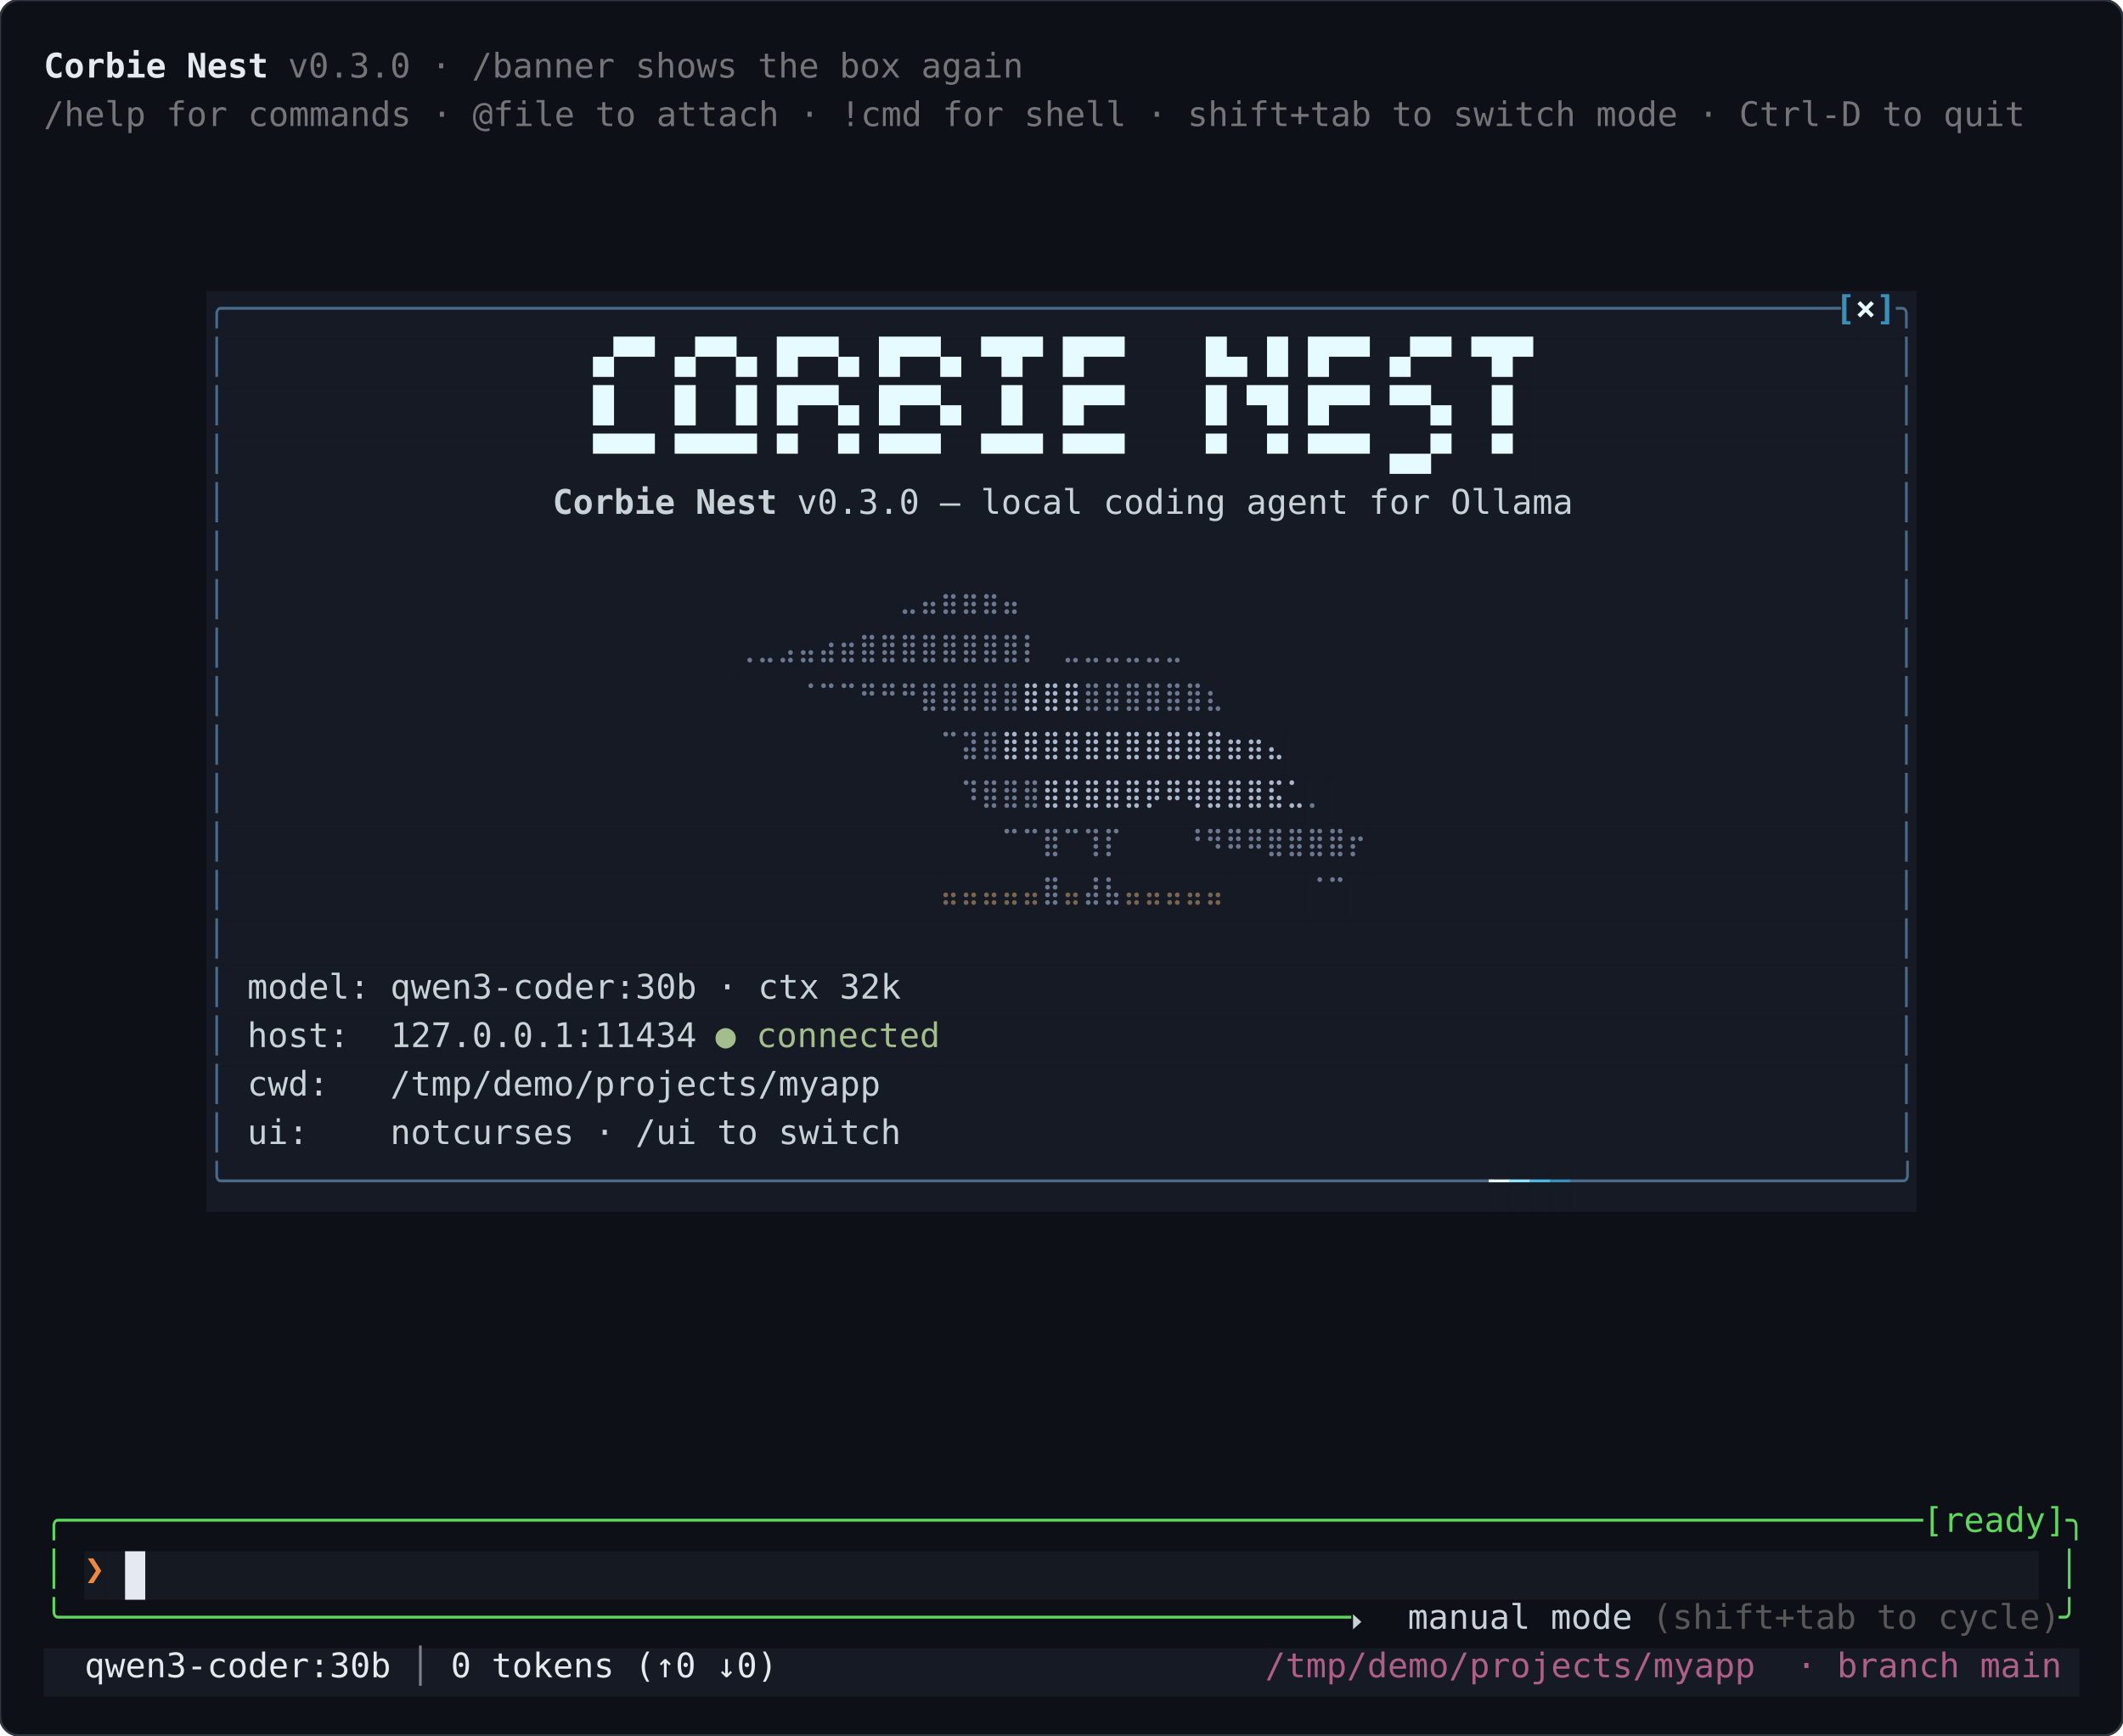
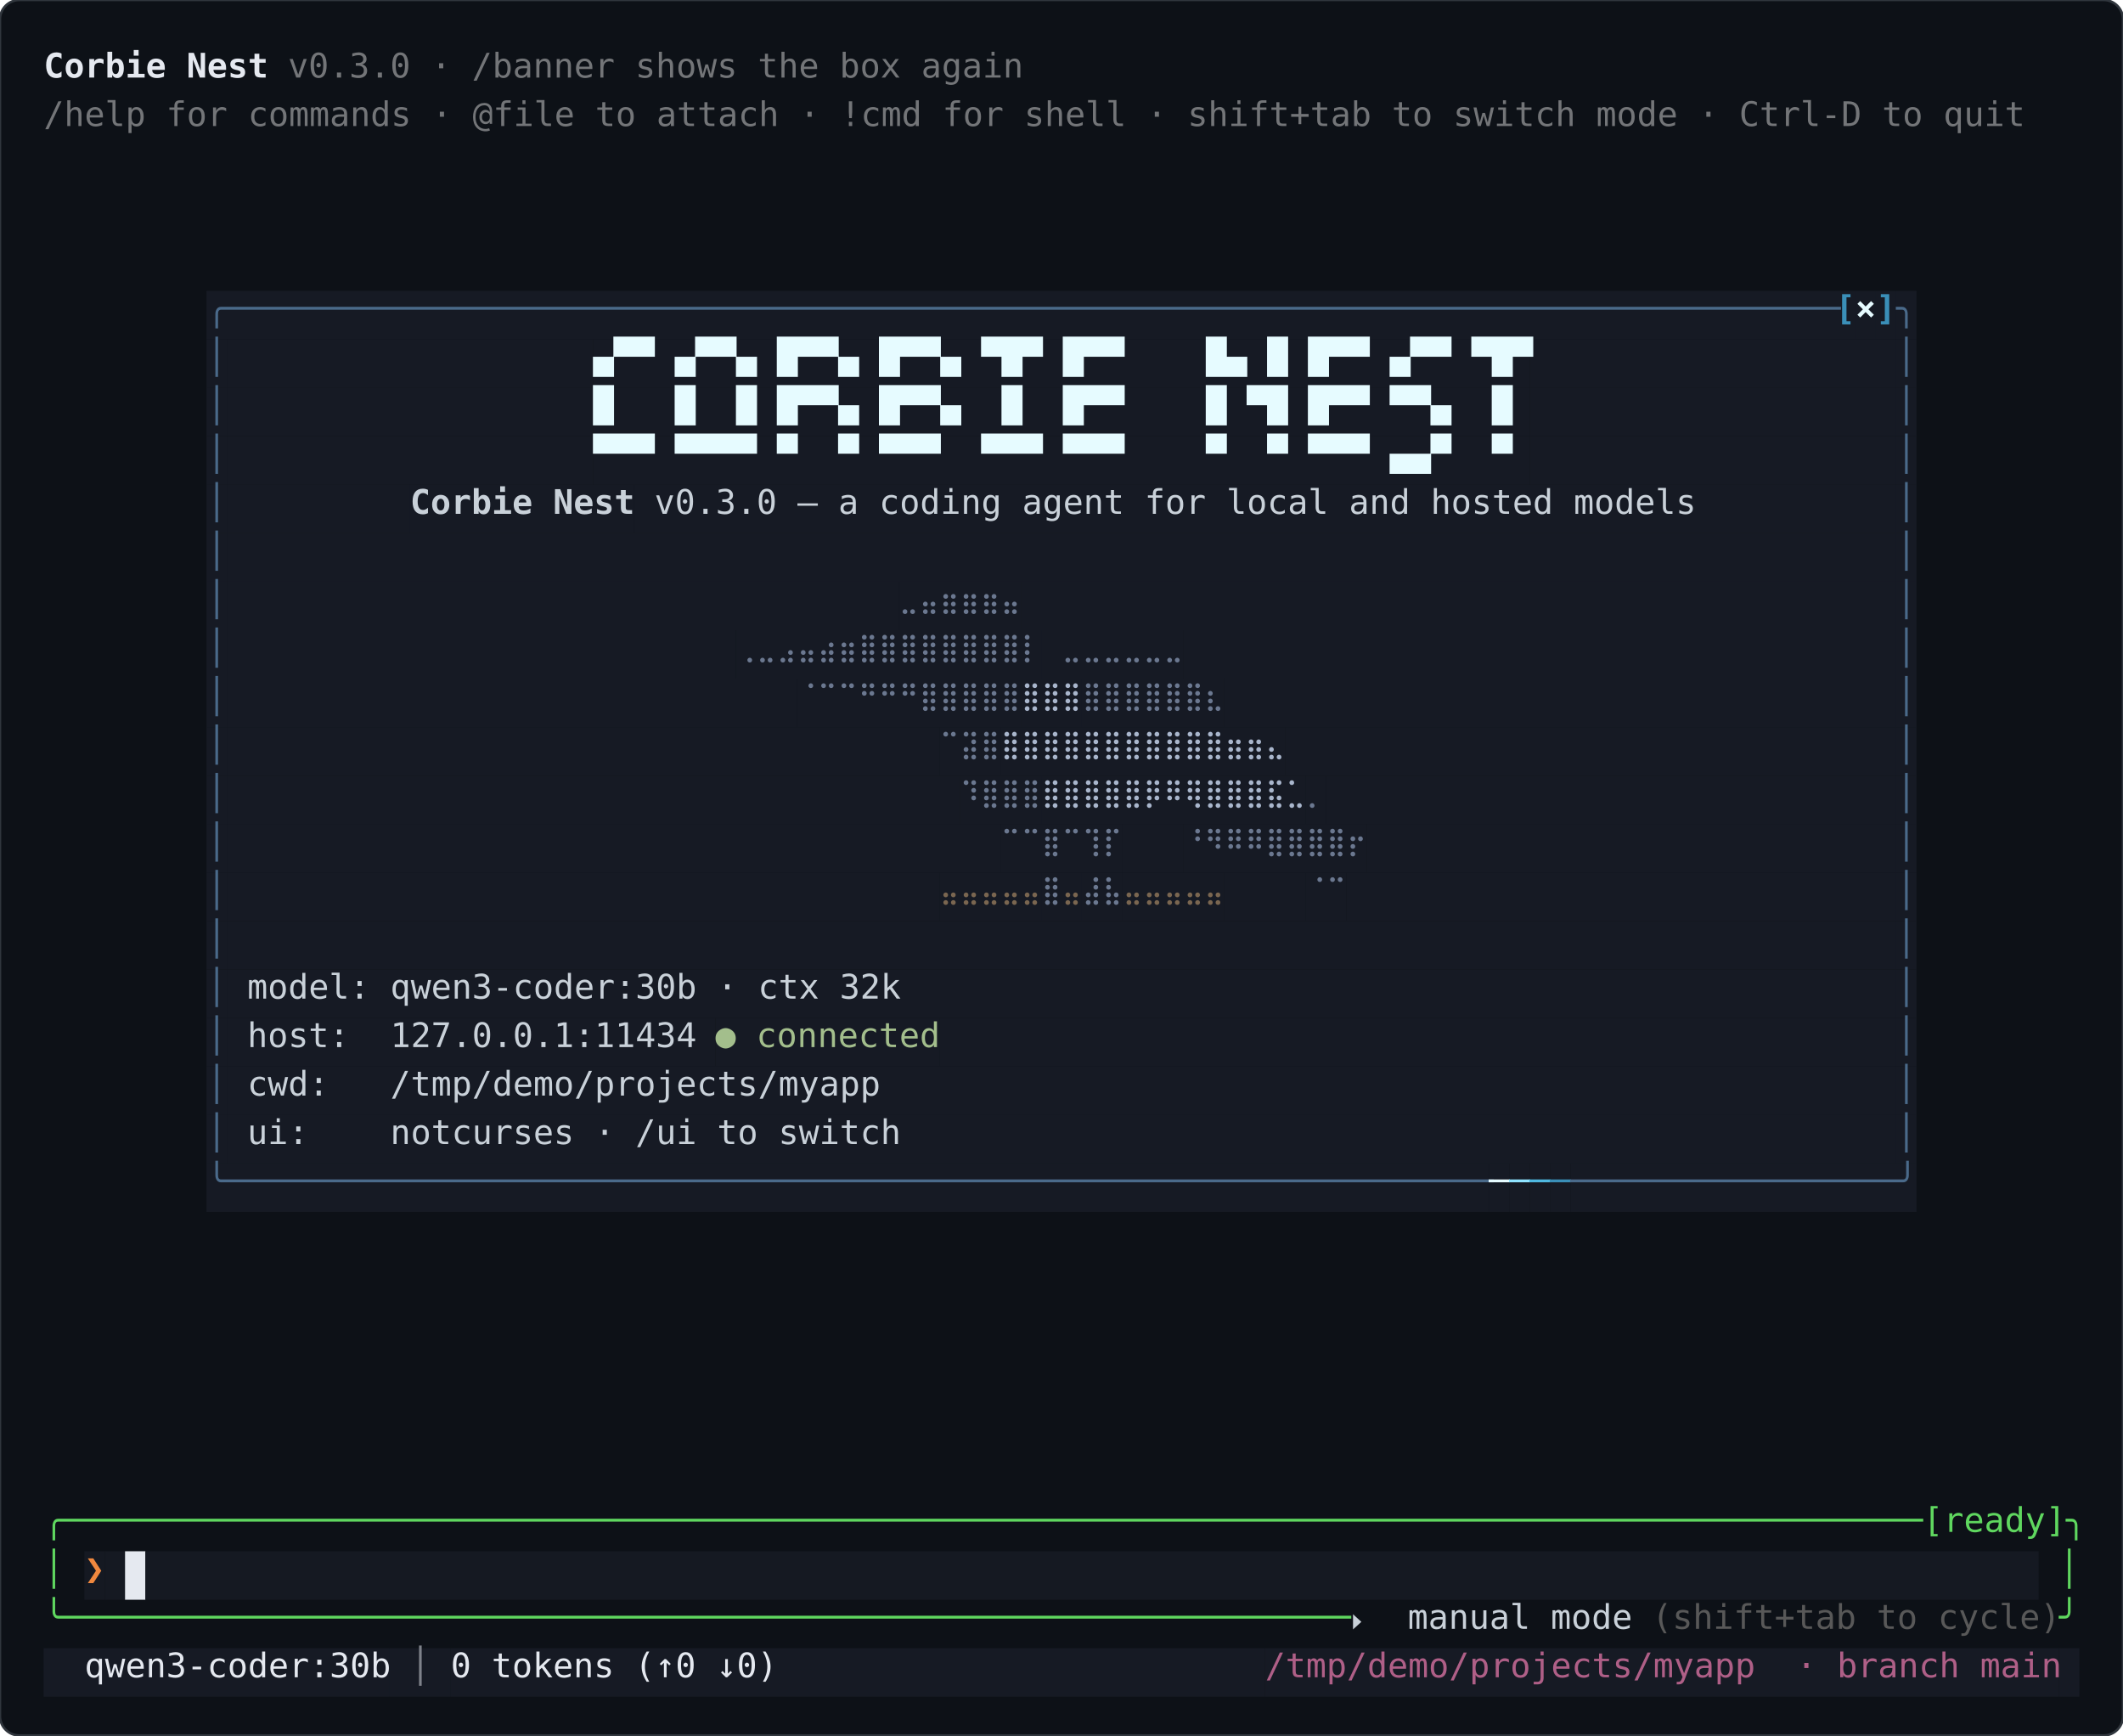
<svg xmlns="http://www.w3.org/2000/svg" width="876" height="716" viewBox="0 0 876 716" font-family="ui-monospace, SFMono-Regular, 'SF Mono', Menlo, Consolas, 'DejaVu Sans Mono', 'Liberation Mono', monospace" font-size="14">
  <rect width="876" height="716" rx="8" fill="#0d1117" stroke="#30363d" />
  <text y="32" xml:space="preserve" fill="#c9d1d9">
    <tspan x="18" fill="#e5e9f0" font-weight="600">Corbie Nest</tspan>
    <tspan x="110.4" fill="#737578"> v0.3.0 · /banner shows the box again</tspan>
  </text>
  <text y="52" xml:space="preserve" fill="#c9d1d9">
    <tspan x="18" fill="#737578">/help for commands · @file to attach · !cmd for shell · shift+tab to switch mode · Ctrl-D to quit</tspan>
  </text>
  <text y="72" xml:space="preserve" fill="#c9d1d9">
</text>
  <text y="92" xml:space="preserve" fill="#c9d1d9">
</text>
  <text y="112" xml:space="preserve" fill="#c9d1d9">
</text>
  <rect x="85.2" y="120" width="672" height="20" fill="#161a24" />
  <rect x="757.2" y="120" width="8.4" height="20" fill="#161a24" />
  <rect x="765.6" y="120" width="8.4" height="20" fill="#161a24" />
  <rect x="774" y="120" width="8.4" height="20" fill="#161a24" />
  <rect x="782.4" y="120" width="8.4" height="20" fill="#161a24" />
  <text y="132" xml:space="preserve" fill="#c9d1d9">
    <tspan x="18">        </tspan>
    <tspan x="85.2" fill="#4a6a8a">╭───────────────────────────────────────────────────────────────────────────────</tspan>
    <tspan x="757.2" fill="#3a8fb8" font-weight="600">[</tspan>
    <tspan x="765.6" fill="#e6fbff" font-weight="600">×</tspan>
    <tspan x="774" fill="#3a8fb8" font-weight="600">]</tspan>
    <tspan x="782.4" fill="#4a6a8a" font-weight="600">╮</tspan>
  </text>
  <rect x="85.2" y="140" width="8.4" height="20" fill="#161a24" />
  <rect x="93.6" y="140" width="151.2" height="20" fill="#161a24" />
  <rect x="244.8" y="140" width="386.4" height="20" fill="#161a24" />
  <rect x="631.2" y="140" width="151.2" height="20" fill="#161a24" />
  <rect x="782.4" y="140" width="8.4" height="20" fill="#161a24" />
  <text y="152" xml:space="preserve" fill="#c9d1d9">
    <tspan x="18">        </tspan>
    <tspan x="85.2" fill="#4a6a8a">│</tspan>
    <tspan x="93.6">                  </tspan>
    <tspan x="244.8" fill="#e6fbff" font-weight="600">▄▀▀ ▄▀▀▄ █▀▀▄ █▀▀▄ ▀█▀ █▀▀    █▄ █ █▀▀ ▄▀▀ ▀█▀</tspan>
    <tspan x="631.2">                  </tspan>
    <tspan x="782.4" fill="#4a6a8a">│</tspan>
  </text>
  <rect x="85.2" y="160" width="8.4" height="20" fill="#161a24" />
  <rect x="93.6" y="160" width="151.2" height="20" fill="#161a24" />
  <rect x="244.8" y="160" width="386.4" height="20" fill="#161a24" />
  <rect x="631.2" y="160" width="151.2" height="20" fill="#161a24" />
  <rect x="782.4" y="160" width="8.4" height="20" fill="#161a24" />
  <text y="172" xml:space="preserve" fill="#c9d1d9">
    <tspan x="18">        </tspan>
    <tspan x="85.2" fill="#4a6a8a">│</tspan>
    <tspan x="93.6">                  </tspan>
    <tspan x="244.8" fill="#e6fbff" font-weight="600">█   █  █ █▀▀▄ █▀▀▄  █  █▀▀    █ ▀█ █▀▀ ▀▀▄  █ </tspan>
    <tspan x="631.2">                  </tspan>
    <tspan x="782.4" fill="#4a6a8a">│</tspan>
  </text>
  <rect x="85.2" y="180" width="8.4" height="20" fill="#161a24" />
  <rect x="93.6" y="180" width="151.2" height="20" fill="#161a24" />
  <rect x="244.8" y="180" width="386.4" height="20" fill="#161a24" />
  <rect x="631.2" y="180" width="151.2" height="20" fill="#161a24" />
  <rect x="782.4" y="180" width="8.4" height="20" fill="#161a24" />
  <text y="192" xml:space="preserve" fill="#c9d1d9">
    <tspan x="18">        </tspan>
    <tspan x="85.2" fill="#4a6a8a">│</tspan>
    <tspan x="93.6">                  </tspan>
    <tspan x="244.8" fill="#e6fbff" font-weight="600">▀▀▀ ▀▀▀▀ ▀  ▀ ▀▀▀  ▀▀▀ ▀▀▀    ▀  ▀ ▀▀▀ ▄▄▀  ▀ </tspan>
    <tspan x="631.2">                  </tspan>
    <tspan x="782.4" fill="#4a6a8a">│</tspan>
  </text>
  <rect x="85.2" y="200" width="8.4" height="20" fill="#161a24" />
-   <rect x="93.6" y="200" width="134.4" height="20" fill="#161a24" />
-   <rect x="228" y="200" width="92.4" height="20" fill="#161a24" />
-   <rect x="320.4" y="200" width="462" height="20" fill="#161a24" />
+   <rect x="93.6" y="200" width="75.6" height="20" fill="#161a24" />
+   <rect x="169.2" y="200" width="92.4" height="20" fill="#161a24" />
+   <rect x="261.6" y="200" width="520.8" height="20" fill="#161a24" />
  <rect x="782.4" y="200" width="8.4" height="20" fill="#161a24" />
  <text y="212" xml:space="preserve" fill="#c9d1d9">
    <tspan x="18">        </tspan>
    <tspan x="85.2" fill="#4a6a8a">│</tspan>
-     <tspan x="93.6">                </tspan>
-     <tspan x="228" font-weight="600">Corbie Nest</tspan>
-     <tspan x="320.4"> v0.3.0 — local coding agent for Ollama                </tspan>
+     <tspan x="93.6">         </tspan>
+     <tspan x="169.2" font-weight="600">Corbie Nest</tspan>
+     <tspan x="261.6"> v0.3.0 — a coding agent for local and hosted models          </tspan>
    <tspan x="782.4" fill="#4a6a8a">│</tspan>
  </text>
  <rect x="85.2" y="220" width="8.4" height="20" fill="#161a24" />
  <rect x="93.6" y="220" width="688.8" height="20" fill="#161a24" />
  <rect x="782.4" y="220" width="8.4" height="20" fill="#161a24" />
  <text y="232" xml:space="preserve" fill="#c9d1d9">
    <tspan x="18">        </tspan>
    <tspan x="85.2" fill="#4a6a8a">│</tspan>
    <tspan x="93.6">                         ⠀⠀⠀⠀⠀⠀⠀⠀⠀⠀⠀⠀⠀⠀⠀⠀⠀⠀⠀⠀⠀⠀⠀⠀⠀⠀⠀⠀⠀⠀⠀⠀                         </tspan>
    <tspan x="782.4" fill="#4a6a8a">│</tspan>
  </text>
  <rect x="85.2" y="240" width="8.4" height="20" fill="#161a24" />
  <rect x="93.6" y="240" width="277.2" height="20" fill="#161a24" />
  <rect x="370.8" y="240" width="50.4" height="20" fill="#161a24" />
  <rect x="421.2" y="240" width="361.2" height="20" fill="#161a24" />
  <rect x="782.4" y="240" width="8.4" height="20" fill="#161a24" />
  <text y="252" xml:space="preserve" fill="#c9d1d9">
    <tspan x="18">        </tspan>
    <tspan x="85.2" fill="#4a6a8a">│</tspan>
    <tspan x="93.6">                         ⠀⠀⠀⠀⠀⠀⠀⠀</tspan>
    <tspan x="370.8" fill="#6b7890">⣀⣤⣶⣶⣶⣤</tspan>
    <tspan x="421.2">⠀⠀⠀⠀⠀⠀⠀⠀⠀⠀⠀⠀⠀⠀⠀⠀⠀⠀                         </tspan>
    <tspan x="782.4" fill="#4a6a8a">│</tspan>
  </text>
  <rect x="85.2" y="260" width="8.4" height="20" fill="#161a24" />
  <rect x="93.6" y="260" width="210" height="20" fill="#161a24" />
  <rect x="303.6" y="260" width="126" height="20" fill="#161a24" />
  <rect x="429.6" y="260" width="8.4" height="20" fill="#161a24" />
  <rect x="438" y="260" width="50.4" height="20" fill="#161a24" />
  <rect x="488.4" y="260" width="294" height="20" fill="#161a24" />
  <rect x="782.4" y="260" width="8.4" height="20" fill="#161a24" />
  <text y="272" xml:space="preserve" fill="#c9d1d9">
    <tspan x="18">        </tspan>
    <tspan x="85.2" fill="#4a6a8a">│</tspan>
    <tspan x="93.6">                         </tspan>
    <tspan x="303.6" fill="#6b7890">⢀⣀⣠⣤⣴⣶⣿⣿⣿⣿⣿⣿⣿⣿⡇</tspan>
    <tspan x="429.6">⠀</tspan>
    <tspan x="438" fill="#6b7890">⣀⣀⣀⣀⣀⣀</tspan>
    <tspan x="488.4">⠀⠀⠀⠀⠀⠀⠀⠀⠀⠀                         </tspan>
    <tspan x="782.4" fill="#4a6a8a">│</tspan>
  </text>
  <rect x="85.2" y="280" width="8.4" height="20" fill="#161a24" />
  <rect x="93.6" y="280" width="235.2" height="20" fill="#161a24" />
  <rect x="328.8" y="280" width="92.4" height="20" fill="#161a24" />
  <rect x="421.2" y="280" width="25.2" height="20" fill="#161a24" />
  <rect x="446.4" y="280" width="58.8" height="20" fill="#161a24" />
  <rect x="505.2" y="280" width="277.2" height="20" fill="#161a24" />
  <rect x="782.4" y="280" width="8.4" height="20" fill="#161a24" />
  <text y="292" xml:space="preserve" fill="#c9d1d9">
    <tspan x="18">        </tspan>
    <tspan x="85.2" fill="#4a6a8a">│</tspan>
    <tspan x="93.6">                         ⠀⠀⠀</tspan>
    <tspan x="328.8" fill="#6b7890">⠈⠉⠉⠛⠛⠛⣿⣿⣿⣿⣿</tspan>
    <tspan x="421.2" fill="#a9b6cc">⣿⣿⣿</tspan>
    <tspan x="446.4" fill="#6b7890">⣿⣿⣿⣿⣿⣿⣆</tspan>
    <tspan x="505.2">⠀⠀⠀⠀⠀⠀⠀⠀                         </tspan>
    <tspan x="782.4" fill="#4a6a8a">│</tspan>
  </text>
  <rect x="85.2" y="300" width="8.4" height="20" fill="#161a24" />
  <rect x="93.6" y="300" width="294" height="20" fill="#161a24" />
  <rect x="387.6" y="300" width="25.2" height="20" fill="#161a24" />
  <rect x="412.8" y="300" width="117.6" height="20" fill="#161a24" />
  <rect x="530.4" y="300" width="252" height="20" fill="#161a24" />
  <rect x="782.4" y="300" width="8.4" height="20" fill="#161a24" />
  <text y="312" xml:space="preserve" fill="#c9d1d9">
    <tspan x="18">        </tspan>
    <tspan x="85.2" fill="#4a6a8a">│</tspan>
    <tspan x="93.6">                         ⠀⠀⠀⠀⠀⠀⠀⠀⠀⠀</tspan>
    <tspan x="387.6" fill="#6b7890">⠉⣽⣿</tspan>
    <tspan x="412.8" fill="#a9b6cc">⣿⣿⣿⣿⣿⣿⣿⣿⣿⣿⣿⣶⣶⣄</tspan>
    <tspan x="530.4">⠀⠀⠀⠀⠀                         </tspan>
    <tspan x="782.4" fill="#4a6a8a">│</tspan>
  </text>
  <rect x="85.2" y="320" width="8.4" height="20" fill="#161a24" />
  <rect x="93.6" y="320" width="302.4" height="20" fill="#161a24" />
  <rect x="396" y="320" width="33.6" height="20" fill="#161a24" />
  <rect x="429.6" y="320" width="109.2" height="20" fill="#161a24" />
  <rect x="538.8" y="320" width="8.4" height="20" fill="#161a24" />
  <rect x="547.2" y="320" width="235.2" height="20" fill="#161a24" />
  <rect x="782.4" y="320" width="8.4" height="20" fill="#161a24" />
  <text y="332" xml:space="preserve" fill="#c9d1d9">
    <tspan x="18">        </tspan>
    <tspan x="85.2" fill="#4a6a8a">│</tspan>
    <tspan x="93.6">                         ⠀⠀⠀⠀⠀⠀⠀⠀⠀⠀⠀</tspan>
    <tspan x="396" fill="#6b7890">⠹⣿⣿⣿</tspan>
    <tspan x="429.6" fill="#a9b6cc">⣿⣿⣿⣿⣿⡿⠿⢿⣿⣿⣿⣯⣁</tspan>
    <tspan x="538.8" fill="#6b7890">⡀</tspan>
    <tspan x="547.2">⠀⠀⠀                         </tspan>
    <tspan x="782.4" fill="#4a6a8a">│</tspan>
  </text>
  <rect x="85.2" y="340" width="8.4" height="20" fill="#161a24" />
  <rect x="93.6" y="340" width="319.2" height="20" fill="#161a24" />
  <rect x="412.8" y="340" width="50.4" height="20" fill="#161a24" />
  <rect x="463.2" y="340" width="25.2" height="20" fill="#161a24" />
  <rect x="488.4" y="340" width="75.6" height="20" fill="#161a24" />
  <rect x="564" y="340" width="218.4" height="20" fill="#161a24" />
  <rect x="782.4" y="340" width="8.4" height="20" fill="#161a24" />
  <text y="352" xml:space="preserve" fill="#c9d1d9">
    <tspan x="18">        </tspan>
    <tspan x="85.2" fill="#4a6a8a">│</tspan>
    <tspan x="93.6">                         ⠀⠀⠀⠀⠀⠀⠀⠀⠀⠀⠀⠀⠀</tspan>
    <tspan x="412.8" fill="#6b7890">⠉⠉⣿⠉⢹⡏</tspan>
    <tspan x="463.2">⠀⠀⠀</tspan>
    <tspan x="488.4" fill="#6b7890">⠘⠻⠿⠿⣿⣿⣿⣿⡖</tspan>
    <tspan x="564">⠀                         </tspan>
    <tspan x="782.4" fill="#4a6a8a">│</tspan>
  </text>
  <rect x="85.2" y="360" width="8.4" height="20" fill="#161a24" />
  <rect x="93.6" y="360" width="294" height="20" fill="#161a24" />
  <rect x="387.6" y="360" width="42" height="20" fill="#161a24" />
  <rect x="429.6" y="360" width="8.4" height="20" fill="#161a24" />
  <rect x="438" y="360" width="8.4" height="20" fill="#161a24" />
  <rect x="446.4" y="360" width="16.8" height="20" fill="#161a24" />
  <rect x="463.2" y="360" width="42" height="20" fill="#161a24" />
  <rect x="505.2" y="360" width="33.6" height="20" fill="#161a24" />
  <rect x="538.8" y="360" width="16.8" height="20" fill="#161a24" />
  <rect x="555.6" y="360" width="226.8" height="20" fill="#161a24" />
  <rect x="782.4" y="360" width="8.4" height="20" fill="#161a24" />
  <text y="372" xml:space="preserve" fill="#c9d1d9">
    <tspan x="18">        </tspan>
    <tspan x="85.2" fill="#4a6a8a">│</tspan>
    <tspan x="93.6">                         ⠀⠀⠀⠀⠀⠀⠀⠀⠀⠀</tspan>
    <tspan x="387.6" fill="#7a6650">⣤⣤⣤⣤⣤</tspan>
    <tspan x="429.6" fill="#6b7890">⣿</tspan>
    <tspan x="438" fill="#7a6650">⣤</tspan>
    <tspan x="446.4" fill="#6b7890">⣼⣧</tspan>
    <tspan x="463.2" fill="#7a6650">⣤⣤⣤⣤⣤</tspan>
    <tspan x="505.2">⠀⠀⠀⠀</tspan>
    <tspan x="538.8" fill="#6b7890">⠈⠉</tspan>
    <tspan x="555.6">⠀⠀                         </tspan>
    <tspan x="782.4" fill="#4a6a8a">│</tspan>
  </text>
  <rect x="85.2" y="380" width="8.4" height="20" fill="#161a24" />
  <rect x="93.6" y="380" width="688.8" height="20" fill="#161a24" />
  <rect x="782.4" y="380" width="8.4" height="20" fill="#161a24" />
  <text y="392" xml:space="preserve" fill="#c9d1d9">
    <tspan x="18">        </tspan>
    <tspan x="85.2" fill="#4a6a8a">│</tspan>
    <tspan x="93.6">                                                                                  </tspan>
    <tspan x="782.4" fill="#4a6a8a">│</tspan>
  </text>
  <rect x="85.2" y="400" width="8.4" height="20" fill="#161a24" />
  <rect x="93.6" y="400" width="688.8" height="20" fill="#161a24" />
  <rect x="782.4" y="400" width="8.4" height="20" fill="#161a24" />
  <text y="412" xml:space="preserve" fill="#c9d1d9">
    <tspan x="18">        </tspan>
    <tspan x="85.2" fill="#4a6a8a">│</tspan>
    <tspan x="93.6"> model: qwen3-coder:30b · ctx 32k                                                 </tspan>
    <tspan x="782.4" fill="#4a6a8a">│</tspan>
  </text>
  <rect x="85.2" y="420" width="8.4" height="20" fill="#161a24" />
  <rect x="93.6" y="420" width="201.6" height="20" fill="#161a24" />
  <rect x="295.2" y="420" width="92.4" height="20" fill="#161a24" />
  <rect x="387.6" y="420" width="394.8" height="20" fill="#161a24" />
  <rect x="782.4" y="420" width="8.4" height="20" fill="#161a24" />
  <text y="432" xml:space="preserve" fill="#c9d1d9">
    <tspan x="18">        </tspan>
    <tspan x="85.2" fill="#4a6a8a">│</tspan>
    <tspan x="93.6"> host:  127.0.0.1:11434 </tspan>
    <tspan x="295.2" fill="#a3be8c">● connected</tspan>
    <tspan x="387.6">                                               </tspan>
    <tspan x="782.4" fill="#4a6a8a">│</tspan>
  </text>
  <rect x="85.2" y="440" width="8.4" height="20" fill="#161a24" />
  <rect x="93.6" y="440" width="688.8" height="20" fill="#161a24" />
  <rect x="782.4" y="440" width="8.4" height="20" fill="#161a24" />
  <text y="452" xml:space="preserve" fill="#c9d1d9">
    <tspan x="18">        </tspan>
    <tspan x="85.2" fill="#4a6a8a">│</tspan>
    <tspan x="93.6"> cwd:   /tmp/demo/projects/myapp                                                  </tspan>
    <tspan x="782.4" fill="#4a6a8a">│</tspan>
  </text>
  <rect x="85.2" y="460" width="8.4" height="20" fill="#161a24" />
  <rect x="93.6" y="460" width="688.8" height="20" fill="#161a24" />
  <rect x="782.4" y="460" width="8.4" height="20" fill="#161a24" />
  <text y="472" xml:space="preserve" fill="#c9d1d9">
    <tspan x="18">        </tspan>
    <tspan x="85.2" fill="#4a6a8a">│</tspan>
    <tspan x="93.6"> ui:    notcurses · /ui to switch                                                 </tspan>
    <tspan x="782.4" fill="#4a6a8a">│</tspan>
  </text>
  <rect x="85.2" y="480" width="529.2" height="20" fill="#161a24" />
  <rect x="614.4" y="480" width="8.4" height="20" fill="#161a24" />
  <rect x="622.8" y="480" width="8.4" height="20" fill="#161a24" />
  <rect x="631.2" y="480" width="8.4" height="20" fill="#161a24" />
  <rect x="639.6" y="480" width="8.4" height="20" fill="#161a24" />
  <rect x="648" y="480" width="142.8" height="20" fill="#161a24" />
  <text y="492" xml:space="preserve" fill="#c9d1d9">
    <tspan x="18">        </tspan>
    <tspan x="85.2" fill="#4a6a8a">╰──────────────────────────────────────────────────────────────</tspan>
    <tspan x="614.4" fill="#e6fbff">─</tspan>
    <tspan x="622.8" fill="#8fe3ff">─</tspan>
    <tspan x="631.2" fill="#4fb8e0">─</tspan>
    <tspan x="639.6" fill="#3a8fb8">─</tspan>
    <tspan x="648" fill="#4a6a8a">────────────────╯</tspan>
  </text>
  <text y="512" xml:space="preserve" fill="#c9d1d9">
</text>
  <text y="532" xml:space="preserve" fill="#c9d1d9">
</text>
  <text y="552" xml:space="preserve" fill="#c9d1d9">
</text>
  <text y="572" xml:space="preserve" fill="#c9d1d9">
</text>
  <text y="592" xml:space="preserve" fill="#c9d1d9">
</text>
  <text y="612" xml:space="preserve" fill="#c9d1d9">
</text>
  <text y="632" xml:space="preserve" fill="#c9d1d9">
    <tspan x="18" fill="#5fd75f">╭───────────────────────────────────────────────────────────────────────────────────────────[ready]╮</tspan>
  </text>
  <rect x="34.8" y="640" width="8.4" height="20" fill="#151922" />
  <rect x="43.2" y="640" width="8.4" height="20" fill="#151922" />
  <rect x="51.6" y="640" width="8.4" height="20" fill="#e5e9f0" />
  <rect x="60" y="640" width="781.2" height="20" fill="#151922" />
  <text y="652" xml:space="preserve" fill="#c9d1d9">
    <tspan x="18" fill="#5fd75f">│</tspan>
    <tspan x="26.4"> </tspan>
    <tspan x="34.8" fill="#f0883e">❯</tspan>
    <tspan x="43.2"> </tspan>
    <tspan x="51.6" fill="#161a24"> </tspan>
    <tspan x="60">                                                                                             </tspan>
    <tspan x="841.2"> </tspan>
    <tspan x="849.6" fill="#5fd75f">│</tspan>
  </text>
  <text y="672" xml:space="preserve" fill="#c9d1d9">
    <tspan x="18" fill="#5fd75f">╰───────────────────────────────────────────────────────────────</tspan>
    <tspan x="555.6">⏵  manual mode</tspan>
    <tspan x="673.2" fill="#585858"> (shift+tab to cycle)</tspan>
    <tspan x="849.6" fill="#5fd75f">╯</tspan>
  </text>
  <rect x="18" y="680" width="142.8" height="20" fill="#161a24" />
  <rect x="160.8" y="680" width="25.2" height="20" fill="#161a24" />
  <rect x="186" y="680" width="336" height="20" fill="#161a24" />
  <rect x="522" y="680" width="327.6" height="20" fill="#161a24" />
  <rect x="849.6" y="680" width="8.4" height="20" fill="#161a24" />
  <text y="692" xml:space="preserve" fill="#c9d1d9">
    <tspan x="18" fill="#e5e9f0">  qwen3-coder:30b</tspan>
    <tspan x="160.8" fill="#7e828a"> │ </tspan>
    <tspan x="186" fill="#e5e9f0">0 tokens (↑0 ↓0)                        </tspan>
    <tspan x="522" fill="#af5f87">/tmp/demo/projects/myapp  · branch main</tspan>
    <tspan x="849.6"> </tspan>
  </text>
</svg>
